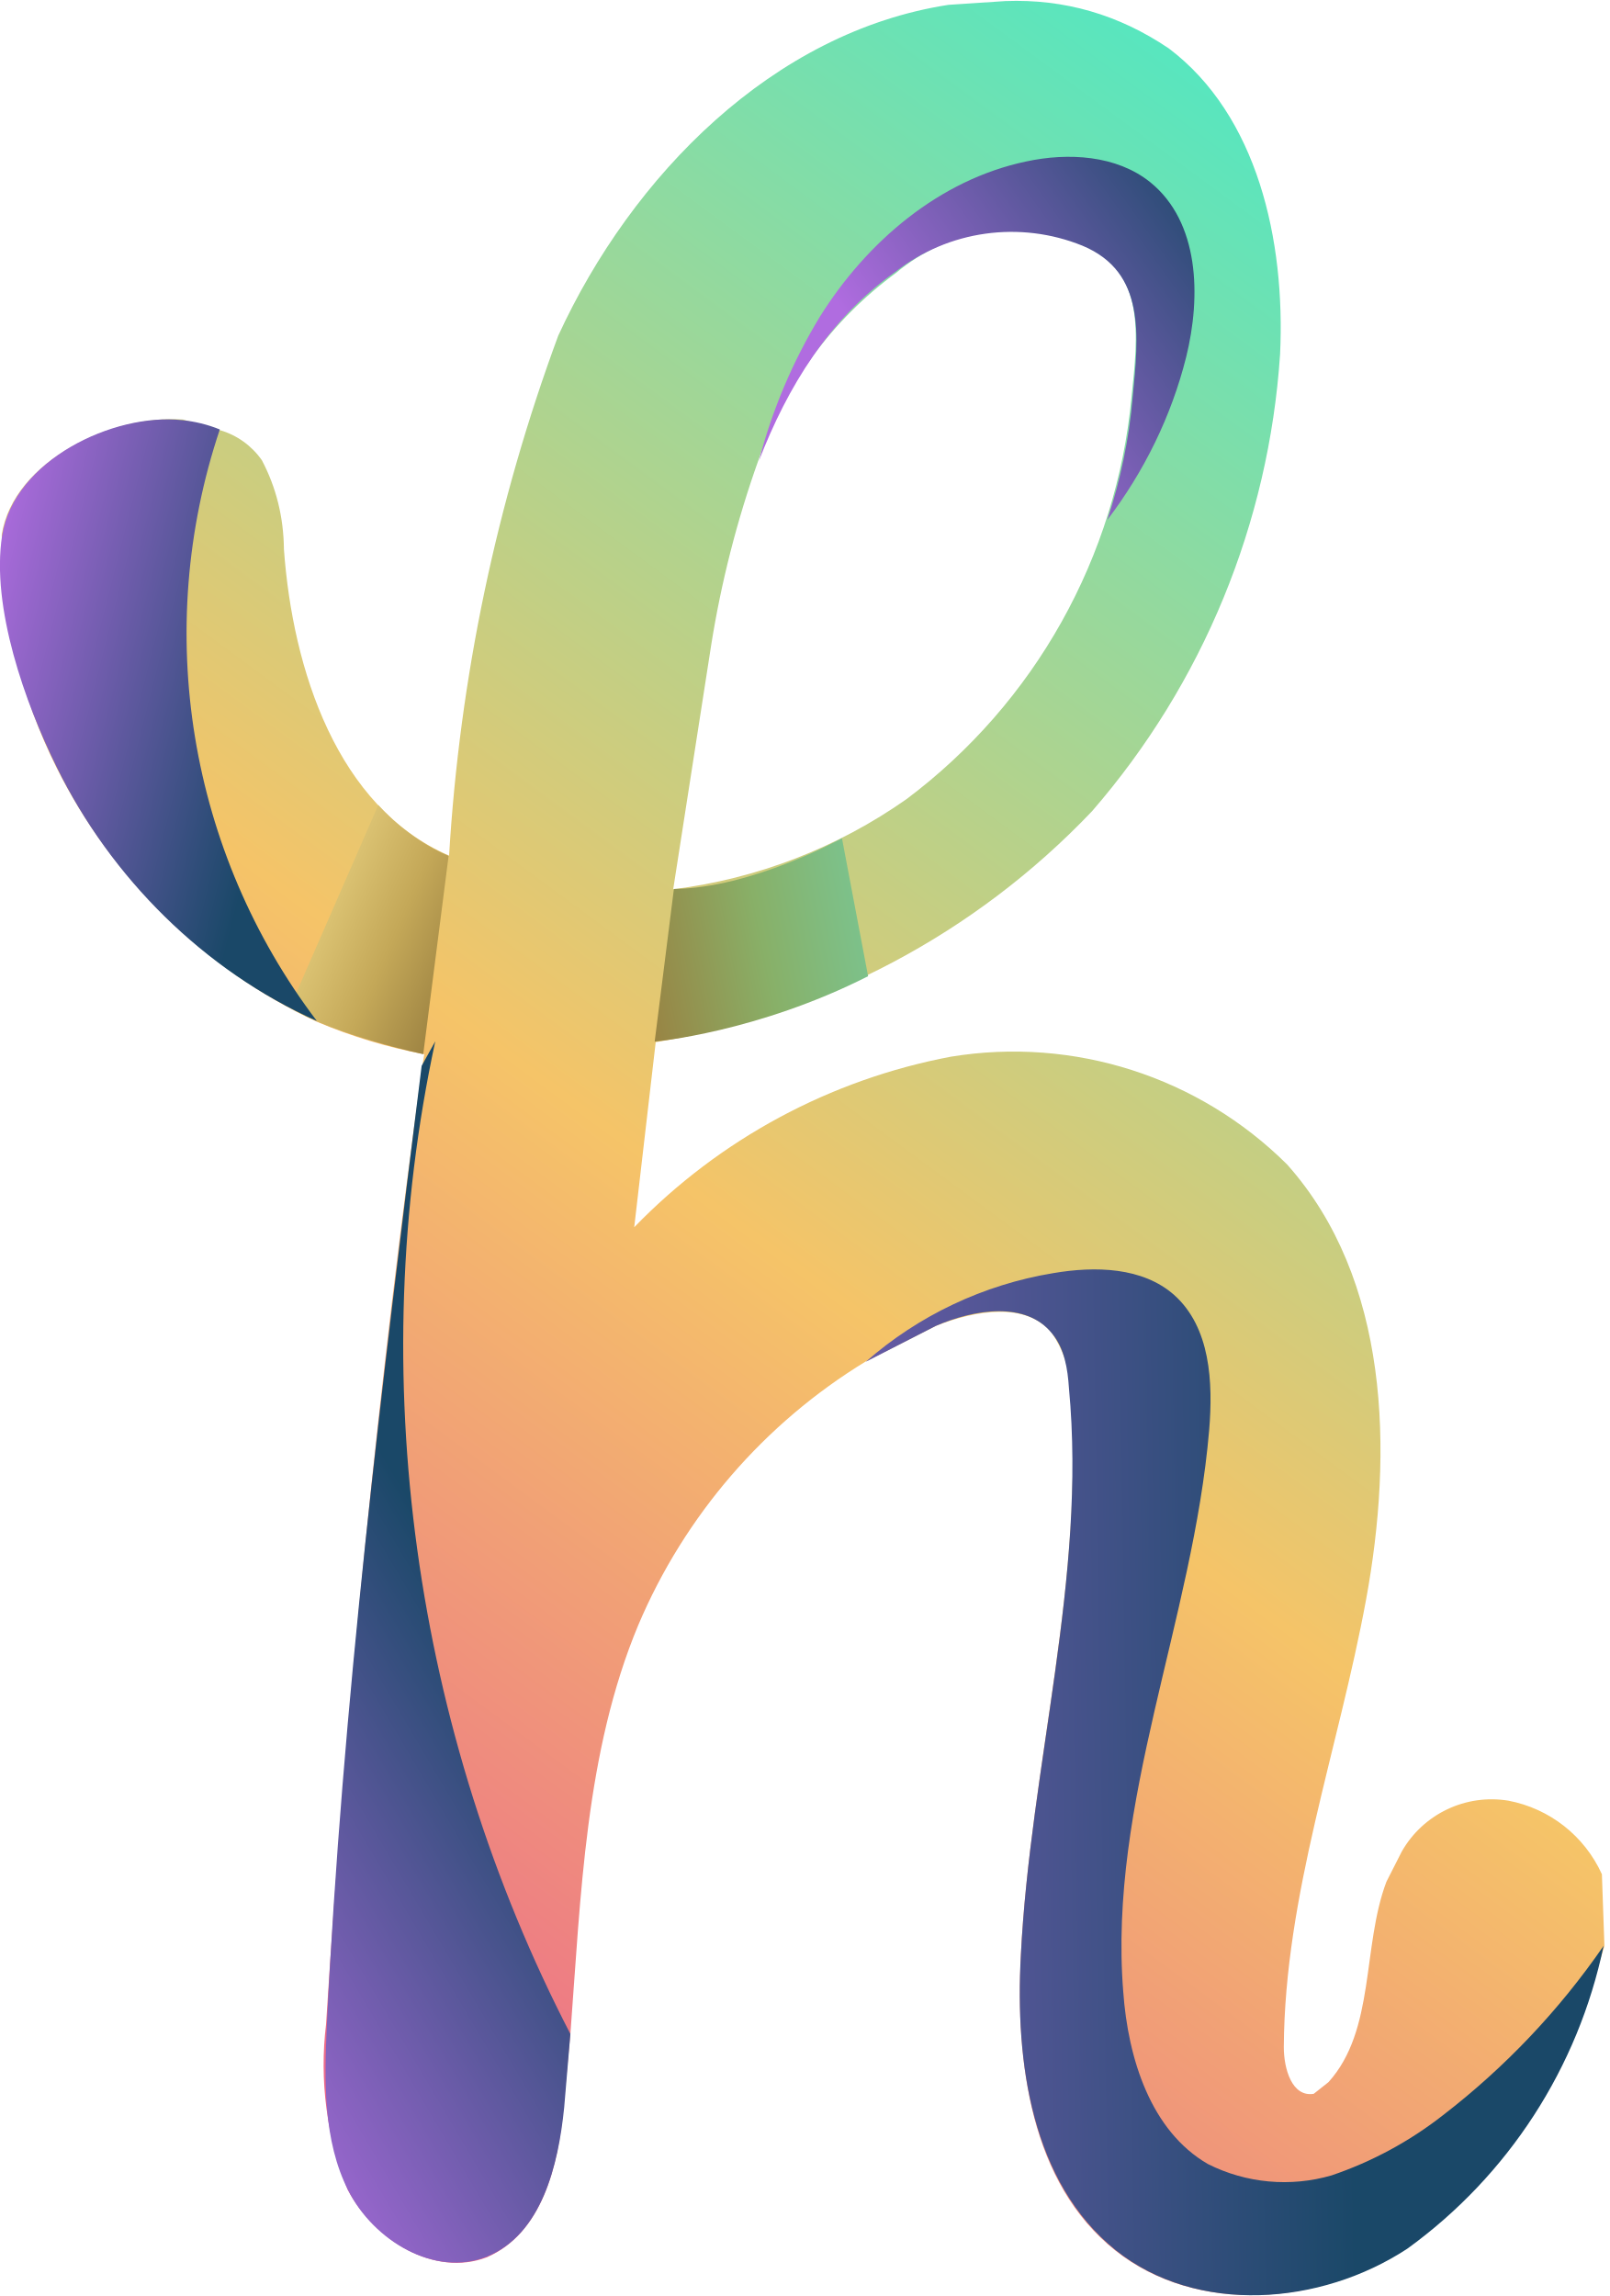
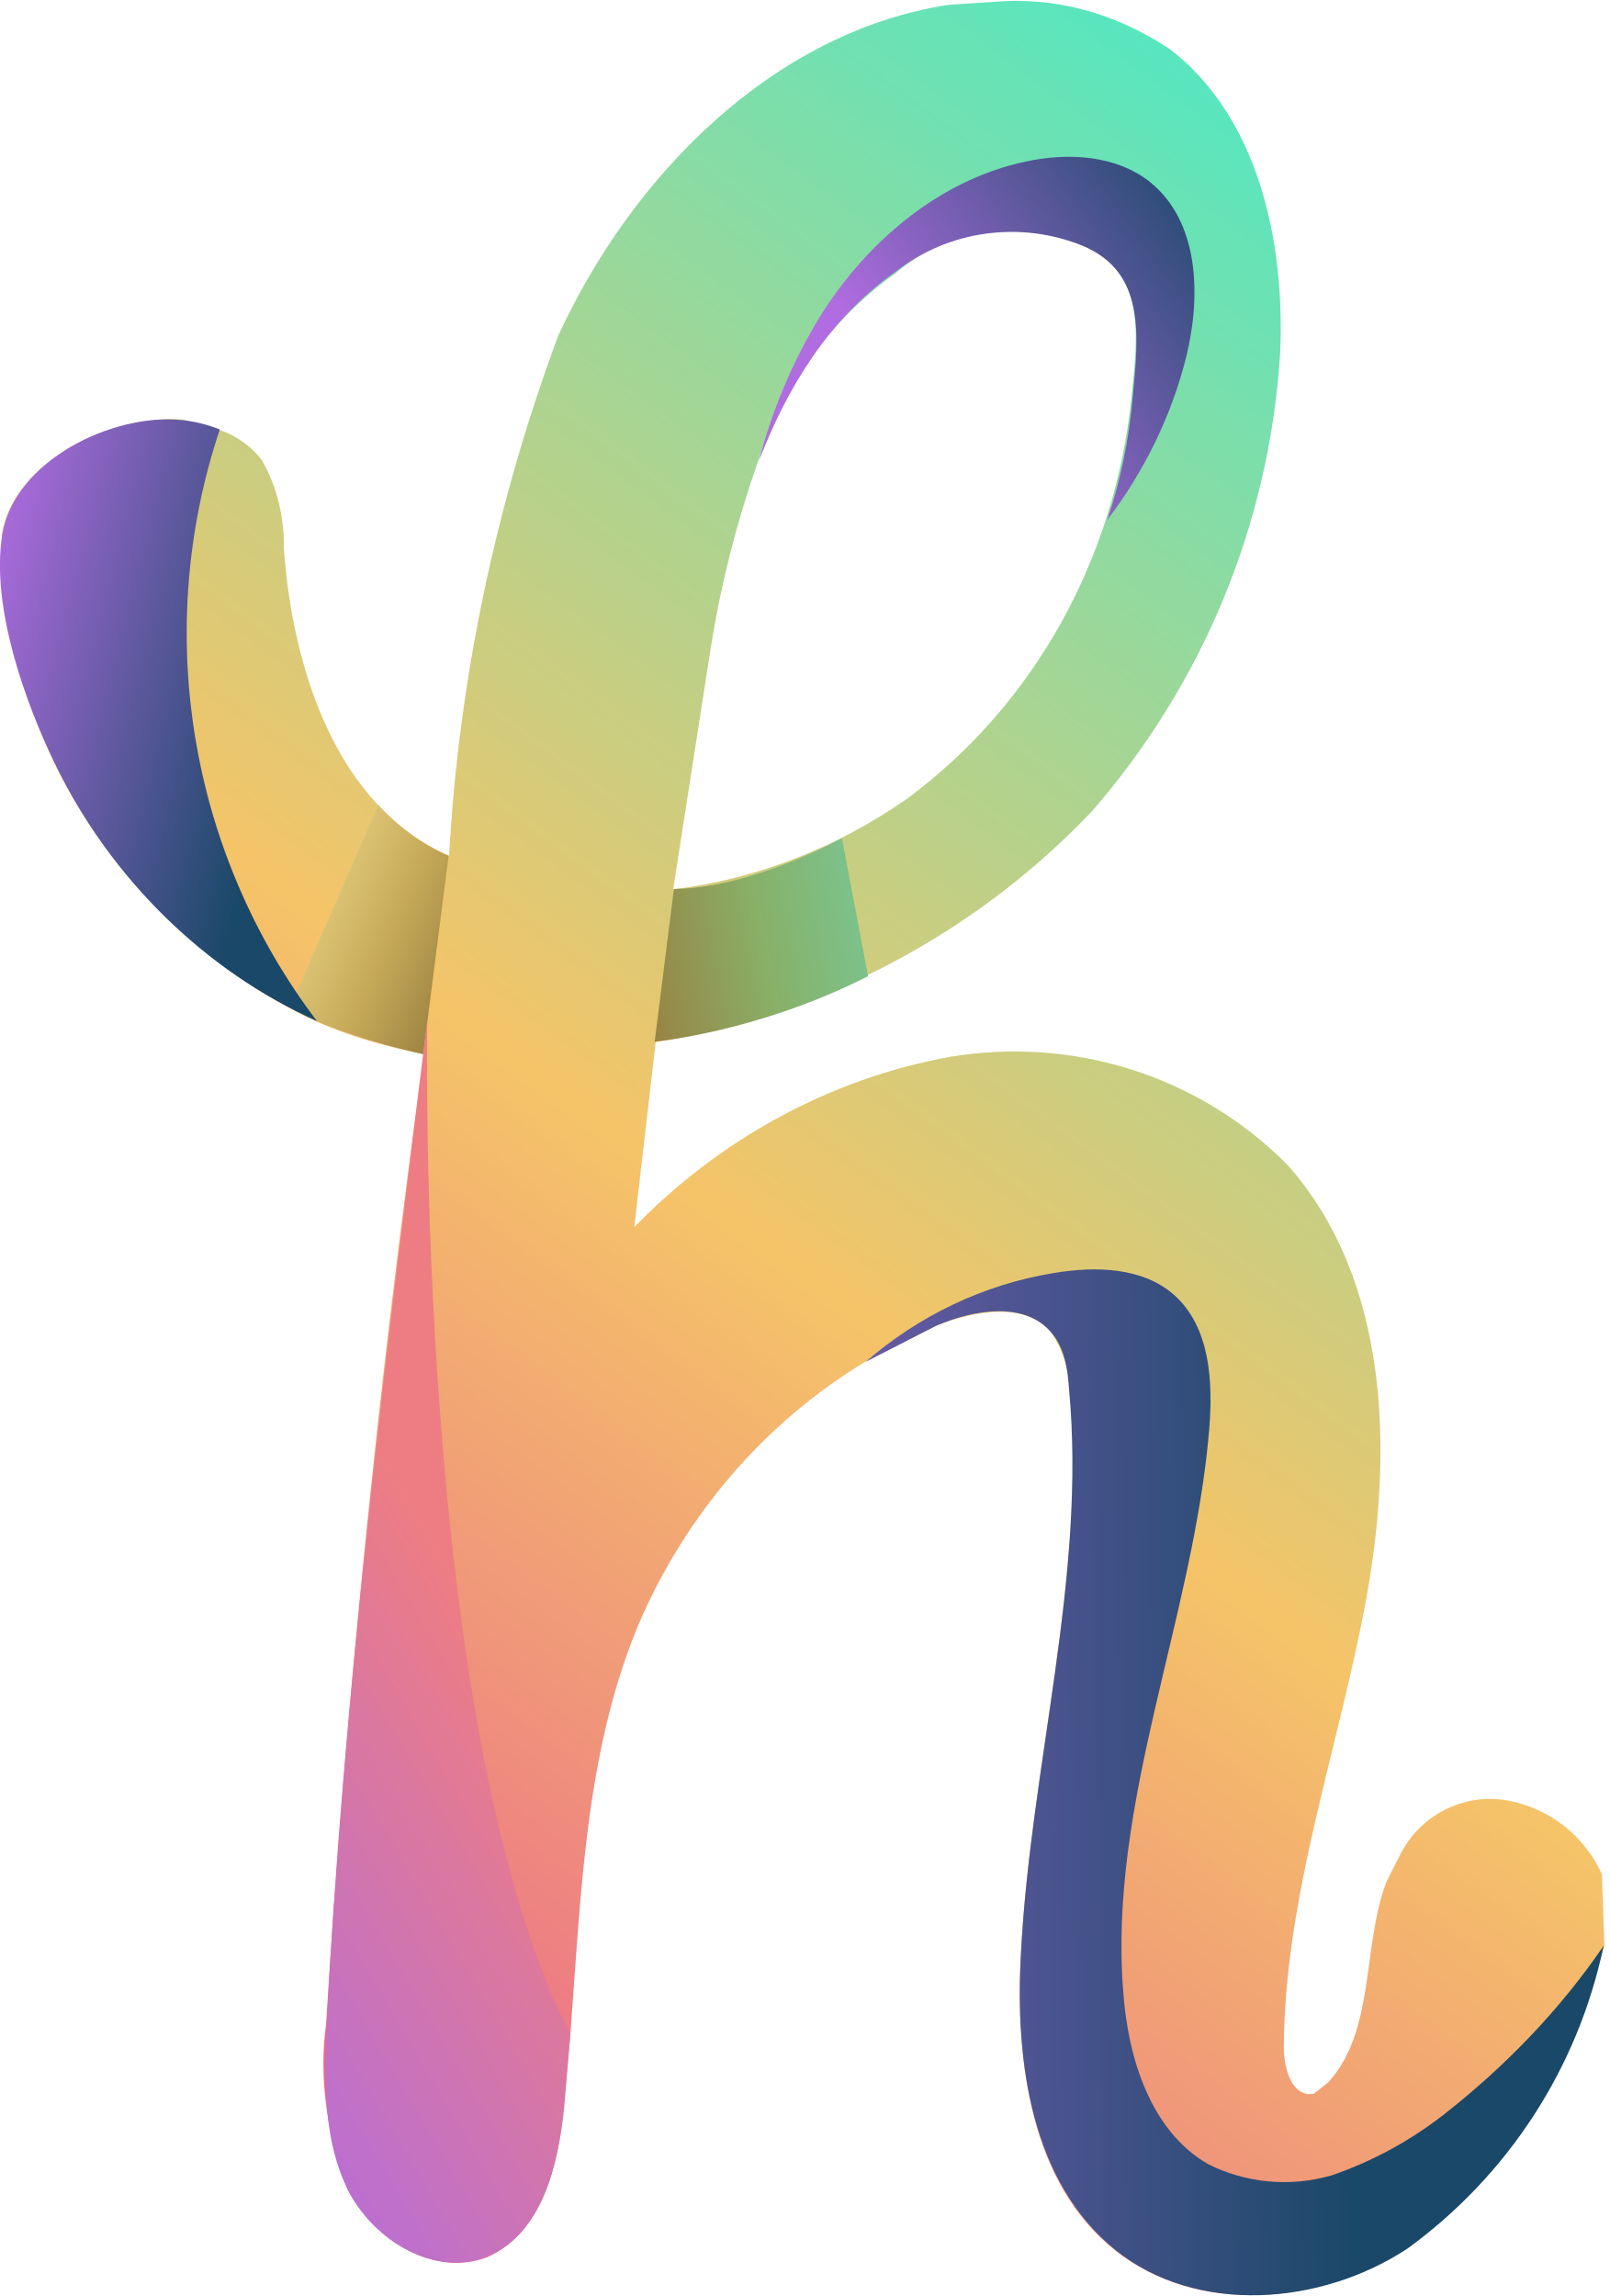
- <svg xmlns="http://www.w3.org/2000/svg" fill-rule="evenodd" stroke-linejoin="round" stroke-miterlimit="2" clip-rule="evenodd" viewBox="0 0 417 595">
+ <svg xmlns="http://www.w3.org/2000/svg" width="100%" height="100%" viewBox="0 0 417 595" version="1.1" xml:space="preserve" style="fill-rule:evenodd;clip-rule:evenodd;stroke-linejoin:round;stroke-miterlimit:2;">
+   <g transform="matrix(-390.7203,544.2258,544.2258,390.7203,400.6538,55.52173)">
+     <path d="M0.069,-0.235C0.117,-0.284 0.194,-0.296 0.261,-0.283C0.327,-0.265 0.391,-0.237 0.449,-0.2C0.459,-0.246 0.426,-0.291 0.39,-0.321C0.38,-0.328 0.372,-0.337 0.367,-0.348C0.365,-0.354 0.365,-0.362 0.367,-0.368L0.372,-0.382C0.386,-0.405 0.423,-0.426 0.449,-0.413C0.475,-0.395 0.495,-0.371 0.51,-0.343C0.532,-0.301 0.54,-0.251 0.531,-0.204C0.528,-0.19 0.523,-0.176 0.517,-0.163L0.521,-0.161C0.631,-0.103 0.739,-0.041 0.844,0.025C0.863,0.035 0.879,0.051 0.891,0.069C0.901,0.089 0.899,0.116 0.881,0.128C0.861,0.14 0.836,0.13 0.816,0.118L0.792,0.104C0.746,0.076 0.7,0.045 0.648,0.033C0.603,0.023 0.556,0.027 0.514,0.045L0.487,0.059C0.473,0.068 0.459,0.082 0.463,0.097C0.466,0.104 0.47,0.11 0.476,0.115C0.532,0.163 0.604,0.188 0.666,0.228C0.7,0.25 0.735,0.282 0.737,0.324C0.739,0.364 0.708,0.401 0.67,0.415C0.632,0.427 0.591,0.428 0.552,0.416L0.531,0.409L0.509,0.392C0.501,0.378 0.5,0.361 0.507,0.346C0.514,0.331 0.53,0.322 0.547,0.324L0.56,0.326C0.586,0.333 0.609,0.356 0.636,0.353L0.643,0.351C0.649,0.345 0.642,0.336 0.635,0.331C0.587,0.297 0.529,0.281 0.476,0.256C0.423,0.231 0.37,0.191 0.357,0.133C0.349,0.085 0.365,0.037 0.399,0.003C0.433,-0.03 0.477,-0.051 0.524,-0.058L0.461,-0.093C0.415,-0.047 0.355,-0.017 0.29,-0.008C0.225,-0.002 0.16,-0.017 0.104,-0.052C0.067,-0.076 0.034,-0.113 0.033,-0.156C0.034,-0.179 0.041,-0.2 0.055,-0.218L0.069,-0.235ZM0.324,-0.165C0.302,-0.176 0.279,-0.185 0.255,-0.192C0.226,-0.201 0.194,-0.201 0.165,-0.191C0.14,-0.185 0.12,-0.164 0.114,-0.139C0.108,-0.113 0.13,-0.101 0.151,-0.089C0.205,-0.058 0.269,-0.05 0.328,-0.069C0.359,-0.08 0.387,-0.098 0.409,-0.122L0.324,-0.165Z" style="fill:url(#_Linear1);fill-rule:nonzero;" />
+   </g>
+   <g transform="matrix(-5.518122,43.12943,43.12943,5.518122,106.2518,222.5063)">
+     <clipPath id="_clip2">
+       <path d="M-4.765,-3.074L-5.983,6.44L7.592,8.177L8.809,-1.337L-4.765,-3.074Z" />
+     </clipPath>
+     <g clip-path="url(#_clip2)">
+       <path d="M-0.045,0.226L1.146,0.226C1.146,0.226 1.104,-0.295 0.973,-0.598L-0.293,-0.228C-0.293,-0.228 -0.12,-0.04 -0.045,0.226" style="fill:url(#_Linear3);fill-rule:nonzero;" />
+     </g>
+   </g>
+   <g transform="matrix(-8.848175,70.25745,70.25745,8.848175,196.9848,213.2713)">
+     <clipPath id="_clip4">
+       <path d="M-2.64,-3.137L-3.374,2.701L4.956,3.748L5.69,-2.09L-2.64,-3.137Z" />
+     </clipPath>
+     <g clip-path="url(#_clip4)">
+       <path d="M0.279,-0.283L0.842,-0.283C0.842,-0.283 0.762,0.085 0.507,0.462L0.018,0.304C0.018,0.304 0.241,-0.001 0.279,-0.283" style="fill:url(#_Linear5);fill-rule:nonzero;" />
+     </g>
+   </g>
+   <g transform="matrix(-80.99118,58.38905,58.38905,80.99118,319.1647,49.84645)">
+     <clipPath id="_clip6">
+       <path d="M2.301,-2.275L-1.088,0.168L2.4,5.005L5.788,2.56L2.301,-2.275Z" />
+     </clipPath>
+     <g clip-path="url(#_clip6)">
+       <path d="M0.346,0.278C0.467,0.38 0.608,0.455 0.759,0.501C0.671,0.438 0.591,0.364 0.52,0.282C0.415,0.162 0.301,0.039 0.395,-0.114C0.488,-0.262 0.654,-0.35 0.829,-0.343C1.038,-0.345 1.23,-0.265 1.403,-0.152C1.298,-0.239 1.181,-0.31 1.056,-0.363C0.843,-0.45 0.596,-0.47 0.386,-0.377C0.283,-0.332 0.186,-0.253 0.156,-0.145C0.113,0.013 0.221,0.172 0.346,0.278" style="fill:url(#_Linear7);fill-rule:nonzero;" />
+     </g>
+   </g>
+   <g transform="matrix(-244.3651,3.659622,3.659622,244.3651,349.707,465.1715)">
+     <clipPath id="_clip8">
+       <path d="M1.402,-1.924L-0.308,-1.899L-0.271,0.541L1.438,0.514L1.402,-1.924Z" />
+     </clipPath>
+     <g clip-path="url(#_clip8)">
+       <path d="M-0.267,0.164C-0.238,0.293 -0.162,0.406 -0.054,0.482C0.039,0.541 0.17,0.549 0.255,0.479C0.343,0.406 0.359,0.278 0.351,0.165C0.338,-0.036 0.275,-0.235 0.291,-0.436C0.292,-0.456 0.295,-0.478 0.308,-0.494C0.335,-0.529 0.39,-0.521 0.431,-0.504L0.506,-0.467C0.449,-0.515 0.38,-0.547 0.306,-0.558C0.261,-0.565 0.211,-0.563 0.178,-0.533C0.14,-0.498 0.138,-0.44 0.143,-0.389C0.163,-0.189 0.256,0.004 0.243,0.205C0.239,0.276 0.216,0.353 0.156,0.389C0.116,0.41 0.069,0.415 0.025,0.403C-0.018,0.389 -0.058,0.368 -0.094,0.341C-0.16,0.291 -0.219,0.232 -0.267,0.164" style="fill:url(#_Linear9);fill-rule:nonzero;" />
+     </g>
+   </g>
+   <g transform="matrix(-84.84698,-21.58465,-21.58465,84.84698,73.26401,188.5249)">
+     <clipPath id="_clip10">
+       <path d="M1.342,-1.88L-3.273,-3.054L-4.948,3.531L-0.333,4.705L1.342,-1.88Z" />
+     </clipPath>
+     <g clip-path="url(#_clip10)">
+       <path d="M-0.312,0.817C0.048,0.755 0.384,0.556 0.62,0.278C0.756,0.119 0.925,-0.132 0.945,-0.346C0.966,-0.57 0.716,-0.779 0.514,-0.808C0.476,-0.814 0.437,-0.814 0.398,-0.809C0.444,-0.184 0.178,0.426 -0.312,0.817" style="fill:url(#_Linear11);fill-rule:nonzero;" />
+     </g>
+   </g>
+   <g transform="matrix(-110.2834,64.60978,64.60978,110.2834,127.6783,424.9696)">
+     <clipPath id="_clip12">
+       <path d="M-0.82,-3.374L-3.633,-1.725L-1.281,2.289L1.533,0.641L-0.82,-3.374Z" />
+     </clipPath>
+     <g clip-path="url(#_clip12)">
+       <path d="M0.268,0.769L0.354,0.891C0.424,0.987 0.524,1.09 0.642,1.073C0.755,1.056 0.824,0.929 0.817,0.815C0.81,0.702 0.747,0.6 0.685,0.504C0.329,-0.042 -0.124,-0.633 -0.52,-1.15C-0.52,-1.15 0.232,0.08 0.268,0.769" style="fill:url(#_Linear13);fill-rule:nonzero;" />
+     </g>
+   </g>
  <defs>
-     <linearGradient id="a" x1="0" x2="1" y1="0" y2="0" gradientTransform="matrix(1 0 0 -1 0 .004)" gradientUnits="userSpaceOnUse">
-       <stop offset="0" stop-color="#4ee8c4" />
-       <stop offset=".5" stop-color="#f5c468" />
-       <stop offset="1" stop-color="#e84898" />
+     <linearGradient id="_Linear1" x1="0" y1="0" x2="1" y2="0" gradientUnits="userSpaceOnUse" gradientTransform="matrix(1,0,0,1,0,0.004)">
+       <stop offset="0" style="stop-color:rgb(78,232,196);stop-opacity:1" />
+       <stop offset="0.5" style="stop-color:rgb(245,196,104);stop-opacity:1" />
+       <stop offset="1" style="stop-color:rgb(232,72,152);stop-opacity:1" />
    </linearGradient>
-     <linearGradient id="c" x1="0" x2="1" y1="0" y2="0" gradientTransform="rotate(73.64 0 .623)scale(-1 1)" gradientUnits="userSpaceOnUse">
-       <stop offset="0" stop-color="#9a8040" />
-       <stop offset=".5" stop-color="#c4a858" />
-       <stop offset="1" stop-color="#e0c878" />
+     <linearGradient id="_Linear3" x1="0" y1="0" x2="1" y2="0" gradientUnits="userSpaceOnUse" gradientTransform="matrix(-0.281672,-0.959511,0.959511,-0.281672,0.597775,0.447519)">
+       <stop offset="0" style="stop-color:rgb(154,128,64);stop-opacity:1" />
+       <stop offset="0.5" style="stop-color:rgb(196,168,88);stop-opacity:1" />
+       <stop offset="1" style="stop-color:rgb(224,200,120);stop-opacity:1" />
    </linearGradient>
-     <linearGradient id="e" x1="0" x2="1" y1="0" y2="0" gradientTransform="rotate(108.304 .437 0)scale(1 -1)" gradientUnits="userSpaceOnUse">
-       <stop offset="0" stop-color="#9a8040" />
-       <stop offset=".5" stop-color="#88b068" />
-       <stop offset="1" stop-color="#78c898" />
+     <linearGradient id="_Linear5" x1="0" y1="0" x2="1" y2="0" gradientUnits="userSpaceOnUse" gradientTransform="matrix(-0.314059,0.949404,-0.949404,-0.314059,0.574244,-0.414889)">
+       <stop offset="0" style="stop-color:rgb(154,128,64);stop-opacity:1" />
+       <stop offset="0.5" style="stop-color:rgb(136,176,104);stop-opacity:1" />
+       <stop offset="1" style="stop-color:rgb(120,200,152);stop-opacity:1" />
    </linearGradient>
-     <linearGradient id="g" x1="0" x2="1" y1="0" y2="0" gradientTransform="matrix(1 0 0 -1 0 .032)" gradientUnits="userSpaceOnUse">
-       <stop offset="0" stop-color="#1a4868" />
-       <stop offset=".5" stop-color="#655aa4" />
-       <stop offset="1" stop-color="#b06ce0" />
+     <linearGradient id="_Linear7" x1="0" y1="0" x2="1" y2="0" gradientUnits="userSpaceOnUse" gradientTransform="matrix(1,0,0,1,0,0.032)">
+       <stop offset="0" style="stop-color:rgb(26,72,104);stop-opacity:1" />
+       <stop offset="1" style="stop-color:rgb(176,108,224);stop-opacity:1" />
    </linearGradient>
-     <linearGradient id="i" x1="0" x2="1" y1="0" y2="0" gradientTransform="matrix(1 0 0 -1 0 -.017)" gradientUnits="userSpaceOnUse">
-       <stop offset="0" stop-color="#1a4868" />
-       <stop offset=".5" stop-color="#655aa4" />
-       <stop offset="1" stop-color="#b06ce0" />
+     <linearGradient id="_Linear9" x1="0" y1="0" x2="1" y2="0" gradientUnits="userSpaceOnUse" gradientTransform="matrix(1,0,0,1,0,-0.017)">
+       <stop offset="0" style="stop-color:rgb(26,72,104);stop-opacity:1" />
+       <stop offset="1" style="stop-color:rgb(176,108,224);stop-opacity:1" />
    </linearGradient>
-     <linearGradient id="k" x1="0" x2="1" y1="0" y2="0" gradientTransform="matrix(1 0 0 -1 0 .002)" gradientUnits="userSpaceOnUse">
-       <stop offset="0" stop-color="#1a4868" />
-       <stop offset=".5" stop-color="#655aa4" />
-       <stop offset="1" stop-color="#b06ce0" />
+     <linearGradient id="_Linear11" x1="0" y1="0" x2="1" y2="0" gradientUnits="userSpaceOnUse" gradientTransform="matrix(1,0,0,1,0,0.002)">
+       <stop offset="0" style="stop-color:rgb(26,72,104);stop-opacity:1" />
+       <stop offset="1" style="stop-color:rgb(176,108,224);stop-opacity:1" />
    </linearGradient>
-     <linearGradient id="m" x1="0" x2="1" y1="0" y2="0" gradientTransform="matrix(1 0 0 -1 0 -.015)" gradientUnits="userSpaceOnUse">
-       <stop offset="0" stop-color="#1a4868" />
-       <stop offset=".5" stop-color="#655aa4" />
-       <stop offset="1" stop-color="#b06ce0" />
+     <linearGradient id="_Linear13" x1="0" y1="0" x2="1" y2="0" gradientUnits="userSpaceOnUse" gradientTransform="matrix(1,0,0,1,0,-0.015)">
+       <stop offset="0" style="stop-color:rgb(238,125,131);stop-opacity:1" />
+       <stop offset="1" style="stop-color:rgb(176,108,224);stop-opacity:1" />
    </linearGradient>
-     <clipPath id="b">
-       <path d="M-4.765-3.074-5.983 6.44 7.592 8.177l1.217-9.514z" />
-     </clipPath>
-     <clipPath id="d">
-       <path d="m-2.64-3.137-.734 5.838 8.33 1.047.734-5.838z" />
-     </clipPath>
-     <clipPath id="f">
-       <path d="M2.301-2.275-1.088.168 2.4 5.005 5.788 2.56z" />
-     </clipPath>
-     <clipPath id="h">
-       <path d="m1.402-1.924-1.71.025.037 2.44L1.438.514z" />
-     </clipPath>
-     <clipPath id="j">
-       <path d="m1.342-1.88-4.615-1.174-1.675 6.585 4.615 1.174z" />
-     </clipPath>
-     <clipPath id="l">
-       <path d="m-.82-3.374-2.813 1.649 2.352 4.014L1.533.641z" />
-     </clipPath>
  </defs>
-   <path fill="url(#a)" fill-rule="nonzero" d="M.069-.235c.048-.049.125-.061.192-.048A.7.7 0 0 1 .449-.2C.459-.246.426-.291.39-.321Q.375-.332.367-.348a.03.03 0 0 1 0-.02l.005-.014c.014-.023.051-.044.077-.031a.2.2 0 0 1 .061.07c.022.042.03.092.021.139a.2.2 0 0 1-.014.041l.004.002q.165.087.323.186a.13.13 0 0 1 .047.044c.01.02.008.047-.01.059C.861.14.836.13.816.118L.792.104C.746.076.7.045.648.033a.22.22 0 0 0-.134.012L.487.059C.473.068.459.082.463.097q.004.011.013.018c.056.048.128.073.19.113C.7.25.735.282.737.324.739.364.708.401.67.415a.2.2 0 0 1-.118.001L.531.409.509.392A.05.05 0 0 1 .507.346a.04.04 0 0 1 .04-.022L.56.326c.026.007.049.03.076.027L.643.351C.649.345.642.336.635.331.587.297.529.281.476.256S.37.191.357.133a.15.15 0 0 1 .042-.13.23.23 0 0 1 .125-.061L.461-.093a.3.3 0 0 1-.171.085.3.3 0 0 1-.186-.044C.067-.076.034-.113.033-.156q.001-.035.022-.062zm.255.07a.4.4 0 0 0-.069-.027.15.15 0 0 0-.09.001.07.07 0 0 0-.051.052c-.006.026.016.038.037.05a.22.22 0 0 0 .177.02.2.2 0 0 0 .081-.053z" transform="rotate(125.676 186.083 130.547)scale(669.9583 -669.9583)" />
-   <g clip-path="url(#b)" transform="rotate(97.291 -44.8 158.015)scale(43.481 -43.481)">
-     <path fill="url(#c)" fill-rule="nonzero" d="M-.045.226h1.191S1.104-.295.973-.598l-1.266.37s.173.188.248.454" />
-   </g>
-   <g clip-path="url(#d)" transform="rotate(97.178 4.444 193.502)scale(70.81243 -70.81243)">
-     <path fill="url(#e)" fill-rule="nonzero" d="M.279-.283h.563S.762.085.507.462L.018.304s.223-.305.261-.587" />
-   </g>
-   <g clip-path="url(#f)" transform="rotate(144.211 151.535 76.45)scale(99.84414 -99.84414)">
-     <path fill="url(#g)" fill-rule="nonzero" d="M.346.278C.467.38.608.455.759.501A1.4 1.4 0 0 1 .52.282C.415.162.301.039.395-.114a.49.49 0 0 1 .434-.229c.209-.002.401.078.574.191a1.4 1.4 0 0 0-.347-.211C.843-.45.596-.47.386-.377c-.103.045-.2.124-.23.232-.043.158.065.317.19.423" />
-   </g>
-   <g clip-path="url(#h)" transform="rotate(179.142 173.112 233.895)scale(244.3925 -244.3925)">
-     <path fill="url(#i)" fill-rule="nonzero" d="M-.267.164a.53.53 0 0 0 .213.318C.039.541.17.549.255.479.343.406.359.278.351.165c-.013-.201-.076-.4-.06-.601.001-.02.004-.042.017-.058.027-.035.082-.027.123-.01l.075.037a.4.4 0 0 0-.2-.091C.261-.565.211-.563.178-.533.14-.498.138-.44.143-.389c.02.2.113.393.1.594C.239.276.216.353.156.389a.18.18 0 0 1-.131.014.4.4 0 0 1-.119-.062.8.8 0 0 1-.173-.177" />
-   </g>
-   <g clip-path="url(#j)" transform="rotate(-165.727 48.434 89.676)scale(87.54945 -87.54945)">
-     <path fill="url(#k)" fill-rule="nonzero" d="M-.312.817C.048.755.384.556.62.278c.136-.159.305-.41.325-.624C.966-.57.716-.779.514-.808a.4.4 0 0 0-.116-.001A1.9 1.9 0 0 1-.312.817" />
-   </g>
-   <g clip-path="url(#l)" transform="rotate(149.636 6.18 229.808)scale(127.8157 -127.8157)">
-     <path fill="url(#m)" fill-rule="nonzero" d="m.268.769.086.122c.07.096.17.199.288.182.113-.017.182-.144.175-.258C.81.702.747.6.685.504.329-.042-.068-.56-.464-1.077l-.049-.029C-.046-.597.232.08.268.769" />
-   </g>
</svg>
